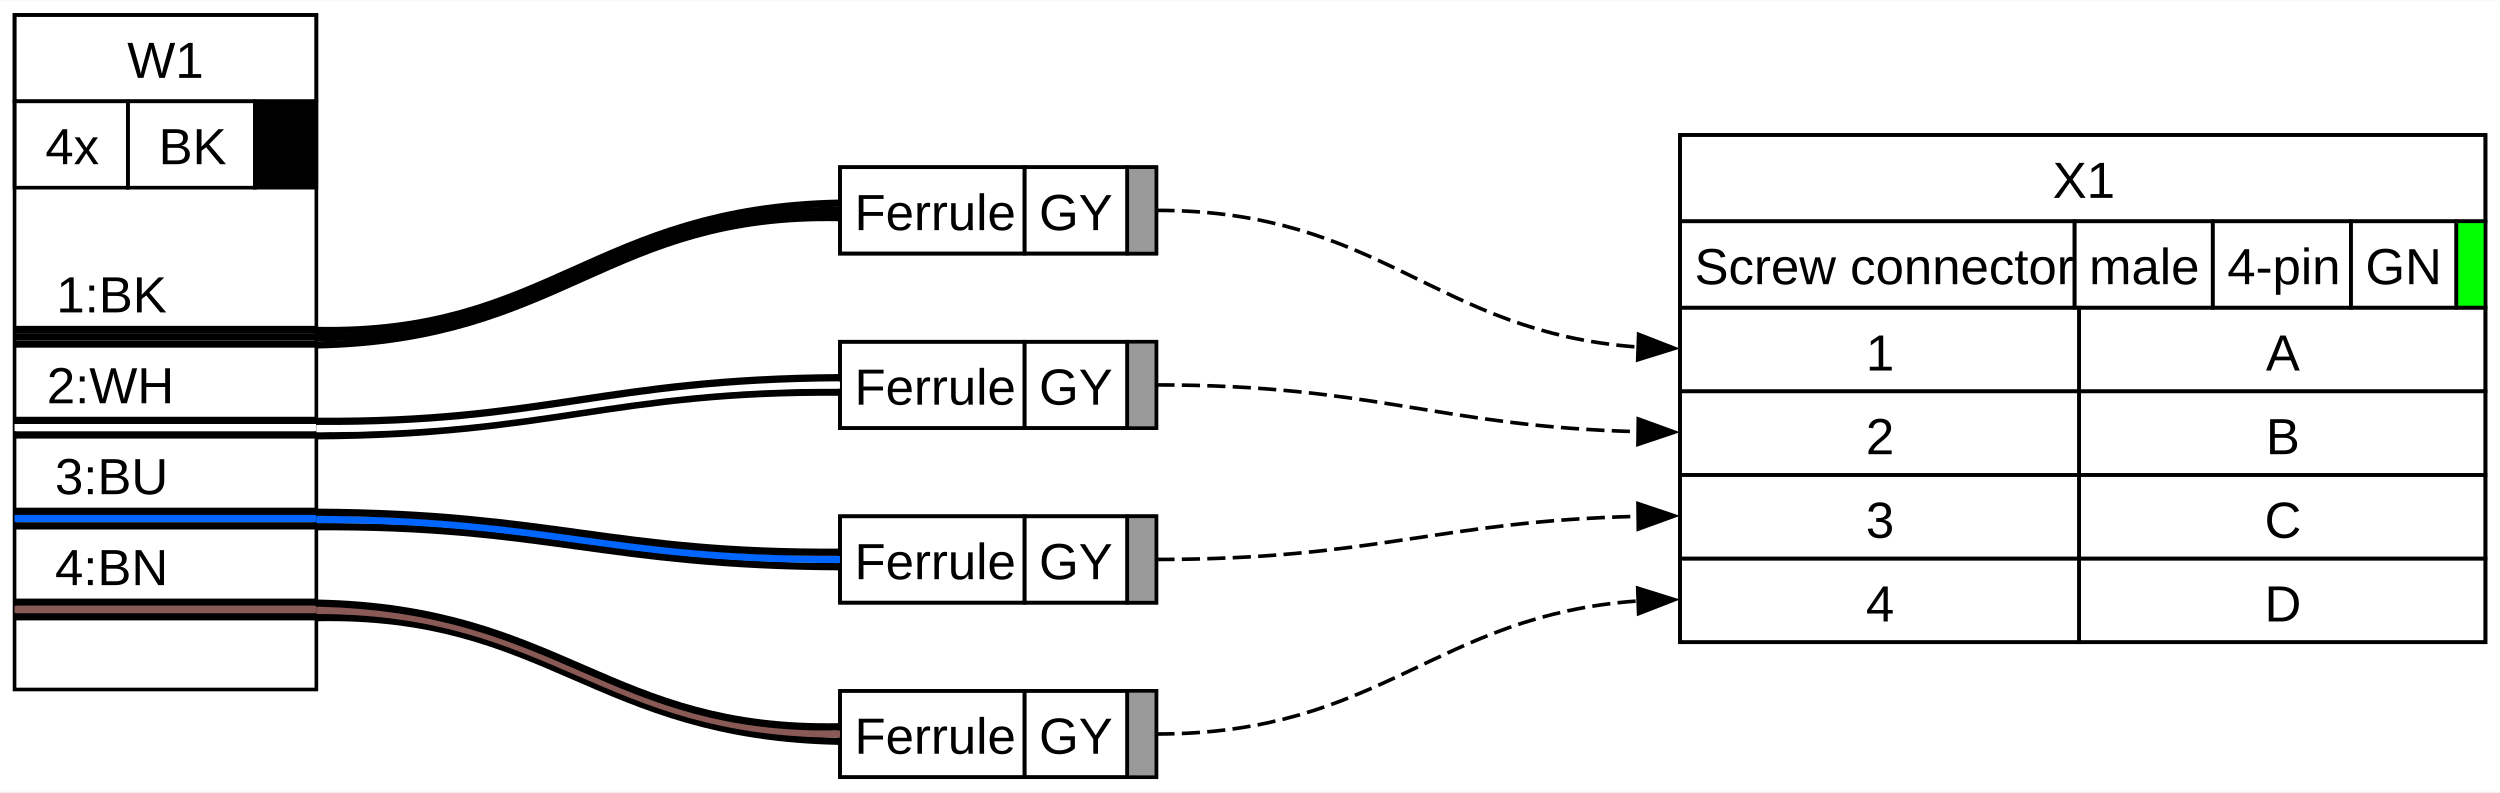
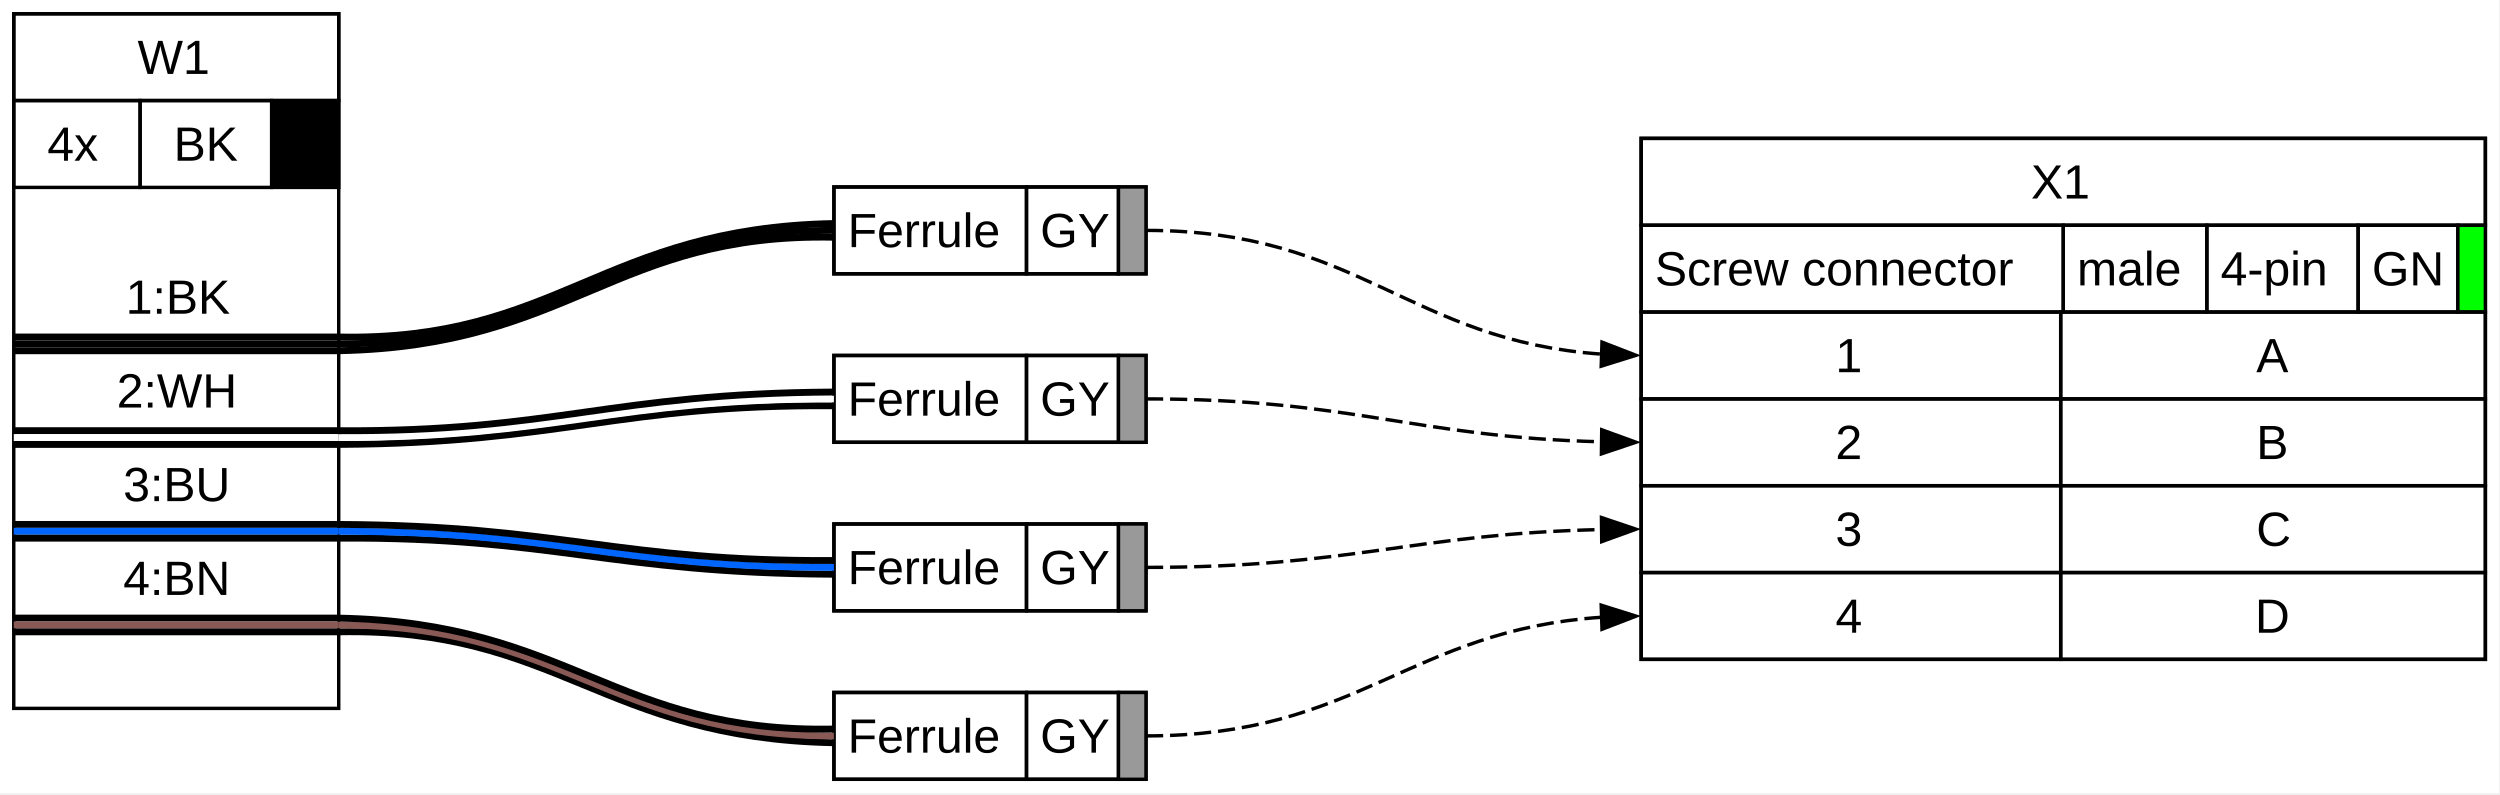
- <svg xmlns="http://www.w3.org/2000/svg" width="688pt" height="218pt" viewBox="0.00 0.00 687.50 217.62">
-   <g id="graph0" class="graph" transform="scale(1 1) rotate(0) translate(4 213.62)">
-     <polygon fill="#ffffff" stroke="none" points="-4,4 -4,-213.62 683.5,-213.62 683.5,4 -4,4" />
+ <svg xmlns="http://www.w3.org/2000/svg" width="727pt" height="231pt" viewBox="0.00 0.00 727.00 231.00">
+   <g id="graph0" class="graph" transform="scale(1 1) rotate(0) translate(4 226.62)">
+     <polygon fill="#ffffff" stroke="none" points="-4,4 -4,-226.62 722.75,-226.62 722.75,4 -4,4" />
    <g id="node1" class="node">
-       <polygon fill="#ffffff" stroke="black" points="314,-167.75 227,-167.75 227,-144 314,-144 314,-167.75" />
-       <polygon fill="none" stroke="black" points="227,-144 227,-167.75 277.75,-167.75 277.75,-144 227,-144" />
-       <text text-anchor="start" x="231" y="-150.45" font-family="arial" font-size="14.00">Ferrule</text>
-       <polygon fill="none" stroke="black" points="277.75,-144 277.75,-167.75 306,-167.75 306,-144 277.75,-144" />
-       <text text-anchor="start" x="281.75" y="-150.45" font-family="arial" font-size="14.00">GY</text>
-       <polygon fill="#999999" stroke="none" points="306,-144 306,-167.75 314,-167.75 314,-144 306,-144" />
-       <polygon fill="none" stroke="black" points="306,-144 306,-167.75 314,-167.75 314,-144 306,-144" />
+       <polygon fill="#ffffff" stroke="black" points="329.25,-172.25 238.5,-172.25 238.5,-147 329.25,-147 329.25,-172.25" />
+       <polygon fill="none" stroke="black" points="238.5,-147 238.5,-172.25 294.5,-172.25 294.5,-147 238.5,-147" />
+       <text xml:space="preserve" text-anchor="start" x="242.5" y="-154.75" font-family="arial" font-size="14.00">Ferrule</text>
+       <polygon fill="none" stroke="black" points="294.5,-147 294.5,-172.25 321.25,-172.25 321.25,-147 294.5,-147" />
+       <text xml:space="preserve" text-anchor="start" x="298.5" y="-154.75" font-family="arial" font-size="14.00">GY</text>
+       <polygon fill="#999999" stroke="none" points="321.25,-147 321.25,-172.25 329.25,-172.25 329.25,-147 321.25,-147" />
+       <polygon fill="none" stroke="black" points="321.25,-147 321.25,-172.25 329.25,-172.25 329.25,-147 321.25,-147" />
    </g>
    <g id="node5" class="node">
-       <polygon fill="#ffffff" stroke="black" points="679.5,-176.62 458,-176.62 458,-37.12 679.5,-37.12 679.5,-176.62" />
-       <polygon fill="none" stroke="black" points="458,-152.88 458,-176.62 679.5,-176.62 679.5,-152.88 458,-152.88" />
-       <text text-anchor="start" x="560.5" y="-159.32" font-family="arial" font-size="14.00">X1</text>
-       <polygon fill="none" stroke="black" points="458,-129.12 458,-152.88 566.5,-152.88 566.5,-129.12 458,-129.12" />
-       <text text-anchor="start" x="462" y="-135.57" font-family="arial" font-size="14.00">Screw connector</text>
-       <polygon fill="none" stroke="black" points="566.5,-129.12 566.5,-152.88 604.5,-152.88 604.5,-129.12 566.5,-129.12" />
-       <text text-anchor="start" x="570.5" y="-135.57" font-family="arial" font-size="14.00">male</text>
-       <polygon fill="none" stroke="black" points="604.5,-129.12 604.5,-152.88 642.5,-152.88 642.5,-129.12 604.5,-129.12" />
-       <text text-anchor="start" x="608.5" y="-135.57" font-family="arial" font-size="14.00">4-pin</text>
-       <polygon fill="none" stroke="black" points="642.5,-129.12 642.5,-152.88 671.5,-152.88 671.5,-129.12 642.5,-129.12" />
-       <text text-anchor="start" x="646.5" y="-135.57" font-family="arial" font-size="14.00">GN</text>
-       <polygon fill="#00ff00" stroke="none" points="671.5,-129.12 671.5,-152.88 679.5,-152.88 679.5,-129.12 671.5,-129.12" />
-       <polygon fill="none" stroke="black" points="671.5,-129.12 671.5,-152.88 679.5,-152.88 679.5,-129.12 671.5,-129.12" />
-       <polygon fill="none" stroke="black" points="458,-106.12 458,-129.12 567.75,-129.12 567.75,-106.12 458,-106.12" />
-       <text text-anchor="start" x="509.12" y="-111.83" font-family="arial" font-size="14.00">1</text>
-       <polygon fill="none" stroke="black" points="567.75,-106.12 567.75,-129.12 679.5,-129.12 679.5,-106.12 567.75,-106.12" />
-       <text text-anchor="start" x="619.12" y="-111.83" font-family="arial" font-size="14.00">A</text>
-       <polygon fill="none" stroke="black" points="458,-83.12 458,-106.12 567.75,-106.12 567.75,-83.12 458,-83.12" />
-       <text text-anchor="start" x="509.12" y="-88.83" font-family="arial" font-size="14.00">2</text>
-       <polygon fill="none" stroke="black" points="567.75,-83.12 567.75,-106.12 679.5,-106.12 679.5,-83.12 567.75,-83.12" />
-       <text text-anchor="start" x="619.12" y="-88.83" font-family="arial" font-size="14.00">B</text>
-       <polygon fill="none" stroke="black" points="458,-60.12 458,-83.12 567.75,-83.12 567.75,-60.12 458,-60.12" />
-       <text text-anchor="start" x="509.12" y="-65.83" font-family="arial" font-size="14.00">3</text>
-       <polygon fill="none" stroke="black" points="567.75,-60.12 567.75,-83.12 679.5,-83.12 679.5,-60.12 567.75,-60.12" />
-       <text text-anchor="start" x="618.75" y="-65.83" font-family="arial" font-size="14.00">C</text>
-       <polygon fill="none" stroke="black" points="458,-37.12 458,-60.12 567.75,-60.12 567.75,-37.12 458,-37.12" />
-       <text text-anchor="start" x="509.12" y="-42.83" font-family="arial" font-size="14.00">4</text>
-       <polygon fill="none" stroke="black" points="567.75,-37.12 567.75,-60.12 679.5,-60.12 679.5,-37.12 567.75,-37.12" />
-       <text text-anchor="start" x="618.75" y="-42.83" font-family="arial" font-size="14.00">D</text>
+       <polygon fill="#ffffff" stroke="black" points="718.75,-186.38 473.25,-186.38 473.25,-34.88 718.75,-34.88 718.75,-186.38" />
+       <polygon fill="none" stroke="black" points="473.25,-161.12 473.25,-186.38 718.75,-186.38 718.75,-161.12 473.25,-161.12" />
+       <text xml:space="preserve" text-anchor="start" x="586.62" y="-168.88" font-family="arial" font-size="14.00">X1</text>
+       <polygon fill="none" stroke="black" points="473.25,-135.88 473.25,-161.12 596,-161.12 596,-135.88 473.25,-135.88" />
+       <text xml:space="preserve" text-anchor="start" x="477.25" y="-143.62" font-family="arial" font-size="14.00">Screw connector</text>
+       <polygon fill="none" stroke="black" points="596,-135.88 596,-161.12 637.75,-161.12 637.75,-135.88 596,-135.88" />
+       <text xml:space="preserve" text-anchor="start" x="600" y="-143.62" font-family="arial" font-size="14.00">male</text>
+       <polygon fill="none" stroke="black" points="637.75,-135.88 637.75,-161.12 681.75,-161.12 681.75,-135.88 637.75,-135.88" />
+       <text xml:space="preserve" text-anchor="start" x="641.75" y="-143.62" font-family="arial" font-size="14.00">4-pin</text>
+       <polygon fill="none" stroke="black" points="681.75,-135.88 681.75,-161.12 710.75,-161.12 710.75,-135.88 681.75,-135.88" />
+       <text xml:space="preserve" text-anchor="start" x="685.75" y="-143.62" font-family="arial" font-size="14.00">GN</text>
+       <polygon fill="#00ff00" stroke="none" points="710.75,-135.88 710.75,-161.12 718.75,-161.12 718.75,-135.88 710.75,-135.88" />
+       <polygon fill="none" stroke="black" points="710.75,-135.88 710.75,-161.12 718.75,-161.12 718.75,-135.88 710.75,-135.88" />
+       <polygon fill="none" stroke="black" points="473.25,-110.62 473.25,-135.88 595.25,-135.88 595.25,-110.62 473.25,-110.62" />
+       <text xml:space="preserve" text-anchor="start" x="529.75" y="-118.38" font-family="arial" font-size="14.00">1</text>
+       <polygon fill="none" stroke="black" points="595.25,-110.62 595.25,-135.88 718.75,-135.88 718.75,-110.62 595.25,-110.62" />
+       <text xml:space="preserve" text-anchor="start" x="652.12" y="-118.38" font-family="arial" font-size="14.00">A</text>
+       <polygon fill="none" stroke="black" points="473.25,-85.38 473.25,-110.62 595.25,-110.62 595.25,-85.38 473.25,-85.38" />
+       <text xml:space="preserve" text-anchor="start" x="529.75" y="-93.12" font-family="arial" font-size="14.00">2</text>
+       <polygon fill="none" stroke="black" points="595.25,-85.38 595.25,-110.62 718.75,-110.62 718.75,-85.38 595.25,-85.38" />
+       <text xml:space="preserve" text-anchor="start" x="652.12" y="-93.12" font-family="arial" font-size="14.00">B</text>
+       <polygon fill="none" stroke="black" points="473.25,-60.12 473.25,-85.38 595.25,-85.38 595.25,-60.12 473.25,-60.12" />
+       <text xml:space="preserve" text-anchor="start" x="529.75" y="-67.88" font-family="arial" font-size="14.00">3</text>
+       <polygon fill="none" stroke="black" points="595.25,-60.12 595.25,-85.38 718.75,-85.38 718.75,-60.12 595.25,-60.12" />
+       <text xml:space="preserve" text-anchor="start" x="652.12" y="-67.88" font-family="arial" font-size="14.00">C</text>
+       <polygon fill="none" stroke="black" points="473.25,-34.88 473.25,-60.12 595.25,-60.12 595.25,-34.88 473.25,-34.88" />
+       <text xml:space="preserve" text-anchor="start" x="529.75" y="-42.62" font-family="arial" font-size="14.00">4</text>
+       <polygon fill="none" stroke="black" points="595.25,-34.88 595.25,-60.12 718.75,-60.12 718.75,-34.88 595.25,-34.88" />
+       <text xml:space="preserve" text-anchor="start" x="651.75" y="-42.62" font-family="arial" font-size="14.00">D</text>
    </g>
    <g id="edge5" class="edge">
-       <path fill="none" stroke="#000000" stroke-dasharray="5,2" d="M314,-155.88C376.18,-155.88 390.2,-122.34 446.55,-118.28" />
-       <polygon fill="#000000" stroke="#000000" points="446.62,-121.78 456.49,-117.93 446.37,-114.78 446.62,-121.78" />
+       <path fill="none" stroke="#000000" stroke-dasharray="5,2" d="M329.25,-159.62C391.26,-159.62 405.59,-127.52 461.83,-123.63" />
+       <polygon fill="#000000" stroke="#000000" points="461.86,-127.13 471.74,-123.3 461.63,-120.14 461.86,-127.13" />
    </g>
    <g id="node2" class="node">
-       <polygon fill="#ffffff" stroke="black" points="314,-119.75 227,-119.75 227,-96 314,-96 314,-119.75" />
-       <polygon fill="none" stroke="black" points="227,-96 227,-119.75 277.75,-119.75 277.75,-96 227,-96" />
-       <text text-anchor="start" x="231" y="-102.45" font-family="arial" font-size="14.00">Ferrule</text>
-       <polygon fill="none" stroke="black" points="277.75,-96 277.75,-119.75 306,-119.75 306,-96 277.75,-96" />
-       <text text-anchor="start" x="281.75" y="-102.45" font-family="arial" font-size="14.00">GY</text>
-       <polygon fill="#999999" stroke="none" points="306,-96 306,-119.75 314,-119.75 314,-96 306,-96" />
-       <polygon fill="none" stroke="black" points="306,-96 306,-119.75 314,-119.75 314,-96 306,-96" />
+       <polygon fill="#ffffff" stroke="black" points="329.25,-123.25 238.5,-123.25 238.5,-98 329.25,-98 329.25,-123.25" />
+       <polygon fill="none" stroke="black" points="238.5,-98 238.5,-123.25 294.5,-123.25 294.5,-98 238.5,-98" />
+       <text xml:space="preserve" text-anchor="start" x="242.5" y="-105.75" font-family="arial" font-size="14.00">Ferrule</text>
+       <polygon fill="none" stroke="black" points="294.5,-98 294.5,-123.25 321.25,-123.25 321.25,-98 294.5,-98" />
+       <text xml:space="preserve" text-anchor="start" x="298.5" y="-105.75" font-family="arial" font-size="14.00">GY</text>
+       <polygon fill="#999999" stroke="none" points="321.25,-98 321.25,-123.25 329.25,-123.25 329.25,-98 321.25,-98" />
+       <polygon fill="none" stroke="black" points="321.25,-98 321.25,-123.25 329.25,-123.25 329.25,-98 321.25,-98" />
    </g>
    <g id="edge6" class="edge">
-       <path fill="none" stroke="#000000" stroke-dasharray="5,2" d="M314,-107.88C374.24,-107.88 391.61,-96.45 446.5,-95.02" />
-       <polygon fill="#000000" stroke="#000000" points="446.53,-98.52 456.49,-94.89 446.44,-91.52 446.53,-98.52" />
+       <path fill="none" stroke="#000000" stroke-dasharray="5,2" d="M329.25,-110.62C389.48,-110.62 406.88,-99.53 461.75,-98.14" />
+       <polygon fill="#000000" stroke="#000000" points="461.78,-101.64 471.74,-98.02 461.69,-94.64 461.78,-101.64" />
    </g>
    <g id="node3" class="node">
-       <polygon fill="#ffffff" stroke="black" points="314,-71.75 227,-71.75 227,-48 314,-48 314,-71.75" />
-       <polygon fill="none" stroke="black" points="227,-48 227,-71.75 277.75,-71.75 277.75,-48 227,-48" />
-       <text text-anchor="start" x="231" y="-54.45" font-family="arial" font-size="14.00">Ferrule</text>
-       <polygon fill="none" stroke="black" points="277.75,-48 277.75,-71.75 306,-71.75 306,-48 277.75,-48" />
-       <text text-anchor="start" x="281.75" y="-54.45" font-family="arial" font-size="14.00">GY</text>
-       <polygon fill="#999999" stroke="none" points="306,-48 306,-71.75 314,-71.75 314,-48 306,-48" />
-       <polygon fill="none" stroke="black" points="306,-48 306,-71.75 314,-71.75 314,-48 306,-48" />
+       <polygon fill="#ffffff" stroke="black" points="329.25,-74.25 238.5,-74.25 238.5,-49 329.25,-49 329.25,-74.25" />
+       <polygon fill="none" stroke="black" points="238.5,-49 238.5,-74.25 294.5,-74.25 294.5,-49 238.5,-49" />
+       <text xml:space="preserve" text-anchor="start" x="242.5" y="-56.75" font-family="arial" font-size="14.00">Ferrule</text>
+       <polygon fill="none" stroke="black" points="294.5,-49 294.5,-74.25 321.25,-74.25 321.25,-49 294.5,-49" />
+       <text xml:space="preserve" text-anchor="start" x="298.5" y="-56.75" font-family="arial" font-size="14.00">GY</text>
+       <polygon fill="#999999" stroke="none" points="321.25,-49 321.25,-74.25 329.25,-74.25 329.25,-49 321.25,-49" />
+       <polygon fill="none" stroke="black" points="321.25,-49 321.25,-74.25 329.25,-74.25 329.25,-49 321.25,-49" />
    </g>
    <g id="edge7" class="edge">
-       <path fill="none" stroke="#000000" stroke-dasharray="5,2" d="M314,-59.88C374.21,-59.88 391.64,-70.42 446.5,-71.74" />
-       <polygon fill="#000000" stroke="#000000" points="446.45,-75.24 456.49,-71.86 446.53,-68.24 446.45,-75.24" />
+       <path fill="none" stroke="#000000" stroke-dasharray="5,2" d="M329.25,-61.62C389.43,-61.62 406.92,-71.4 461.76,-72.63" />
+       <polygon fill="#000000" stroke="#000000" points="461.7,-76.12 471.74,-72.73 461.78,-69.12 461.7,-76.12" />
    </g>
    <g id="node4" class="node">
-       <polygon fill="#ffffff" stroke="black" points="314,-23.75 227,-23.75 227,0 314,0 314,-23.75" />
-       <polygon fill="none" stroke="black" points="227,0 227,-23.75 277.75,-23.75 277.75,0 227,0" />
-       <text text-anchor="start" x="231" y="-6.45" font-family="arial" font-size="14.00">Ferrule</text>
-       <polygon fill="none" stroke="black" points="277.75,0 277.75,-23.75 306,-23.75 306,0 277.75,0" />
-       <text text-anchor="start" x="281.75" y="-6.45" font-family="arial" font-size="14.00">GY</text>
-       <polygon fill="#999999" stroke="none" points="306,0 306,-23.75 314,-23.75 314,0 306,0" />
-       <polygon fill="none" stroke="black" points="306,0 306,-23.75 314,-23.75 314,0 306,0" />
+       <polygon fill="#ffffff" stroke="black" points="329.25,-25.25 238.5,-25.25 238.5,0 329.25,0 329.25,-25.25" />
+       <polygon fill="none" stroke="black" points="238.5,0 238.5,-25.25 294.5,-25.25 294.5,0 238.5,0" />
+       <text xml:space="preserve" text-anchor="start" x="242.5" y="-7.75" font-family="arial" font-size="14.00">Ferrule</text>
+       <polygon fill="none" stroke="black" points="294.5,0 294.5,-25.25 321.25,-25.25 321.25,0 294.5,0" />
+       <text xml:space="preserve" text-anchor="start" x="298.5" y="-7.75" font-family="arial" font-size="14.00">GY</text>
+       <polygon fill="#999999" stroke="none" points="321.25,0 321.25,-25.25 329.25,-25.25 329.25,0 321.25,0" />
+       <polygon fill="none" stroke="black" points="321.25,0 321.25,-25.25 329.25,-25.25 329.25,0 321.25,0" />
    </g>
    <g id="edge8" class="edge">
-       <path fill="none" stroke="#000000" stroke-dasharray="5,2" d="M314,-11.88C376.08,-11.88 390.29,-44.53 446.57,-48.48" />
-       <polygon fill="#000000" stroke="#000000" points="446.37,-51.98 456.49,-48.82 446.61,-44.98 446.37,-51.98" />
+       <path fill="none" stroke="#000000" stroke-dasharray="5,2" d="M329.25,-12.62C391.11,-12.63 405.71,-43.4 461.85,-47.13" />
+       <polygon fill="#000000" stroke="#000000" points="461.63,-50.63 471.74,-47.45 461.86,-43.63 461.63,-50.63" />
    </g>
    <g id="node6" class="node">
-       <polygon fill="#ffffff" stroke="black" points="83,-209.62 0,-209.62 0,-24.12 83,-24.12 83,-209.62" />
-       <polygon fill="none" stroke="black" points="0,-185.88 0,-209.62 83,-209.62 83,-185.88 0,-185.88" />
-       <text text-anchor="start" x="31" y="-192.32" font-family="arial" font-size="14.00">W1</text>
-       <polygon fill="none" stroke="black" points="0,-162.12 0,-185.88 31.17,-185.88 31.17,-162.12 0,-162.12" />
-       <text text-anchor="start" x="8.46" y="-168.57" font-family="arial" font-size="14.00">4x</text>
-       <polygon fill="none" stroke="black" points="31.17,-162.12 31.17,-185.88 66.08,-185.88 66.08,-162.12 31.17,-162.12" />
-       <text text-anchor="start" x="39.62" y="-168.57" font-family="arial" font-size="14.00">BK</text>
-       <polygon fill="#000000" stroke="none" points="66.08,-162.12 66.08,-185.88 83,-185.88 83,-162.12 66.08,-162.12" />
-       <polygon fill="none" stroke="black" points="66.08,-162.12 66.08,-185.88 83,-185.88 83,-162.12 66.08,-162.12" />
-       <text text-anchor="start" x="1.62" y="-146.82" font-family="arial" font-size="14.00"> </text>
-       <text text-anchor="start" x="11.5" y="-127.83" font-family="arial" font-size="14.00">     1:BK    </text>
-       <polygon fill="#000000" stroke="none" points="0,-122.12 0,-124.12 83,-124.12 83,-122.12 0,-122.12" />
-       <polygon fill="#000000" stroke="none" points="0,-120.12 0,-122.12 83,-122.12 83,-120.12 0,-120.12" />
-       <polygon fill="#000000" stroke="none" points="0,-118.12 0,-120.12 83,-120.12 83,-118.12 0,-118.12" />
-       <text text-anchor="start" x="8.88" y="-102.83" font-family="arial" font-size="14.00">     2:WH    </text>
-       <polygon fill="#000000" stroke="none" points="0,-97.12 0,-99.12 83,-99.12 83,-97.12 0,-97.12" />
-       <polygon fill="#ffffff" stroke="none" points="0,-95.12 0,-97.12 83,-97.12 83,-95.12 0,-95.12" />
-       <polygon fill="#000000" stroke="none" points="0,-93.12 0,-95.12 83,-95.12 83,-93.12 0,-93.12" />
-       <text text-anchor="start" x="11.12" y="-77.83" font-family="arial" font-size="14.00">     3:BU    </text>
-       <polygon fill="#000000" stroke="none" points="0,-72.12 0,-74.12 83,-74.12 83,-72.12 0,-72.12" />
-       <polygon fill="#0066ff" stroke="none" points="0,-70.12 0,-72.12 83,-72.12 83,-70.12 0,-70.12" />
-       <polygon fill="#000000" stroke="none" points="0,-68.12 0,-70.12 83,-70.12 83,-68.12 0,-68.12" />
-       <text text-anchor="start" x="11.12" y="-52.83" font-family="arial" font-size="14.00">     4:BN    </text>
-       <polygon fill="#000000" stroke="none" points="0,-47.12 0,-49.12 83,-49.12 83,-47.12 0,-47.12" />
-       <polygon fill="#895956" stroke="none" points="0,-45.12 0,-47.12 83,-47.12 83,-45.12 0,-45.12" />
-       <polygon fill="#000000" stroke="none" points="0,-43.12 0,-45.12 83,-45.12 83,-43.12 0,-43.12" />
-       <text text-anchor="start" x="1.62" y="-27.82" font-family="arial" font-size="14.00"> </text>
+       <polygon fill="#ffffff" stroke="black" points="94.5,-222.62 0,-222.62 0,-20.62 94.5,-20.62 94.5,-222.62" />
+       <polygon fill="none" stroke="black" points="0,-197.38 0,-222.62 94.5,-222.62 94.5,-197.38 0,-197.38" />
+       <text xml:space="preserve" text-anchor="start" x="36" y="-205.12" font-family="arial" font-size="14.00">W1</text>
+       <polygon fill="none" stroke="black" points="0,-172.12 0,-197.38 36.75,-197.38 36.75,-172.12 0,-172.12" />
+       <text xml:space="preserve" text-anchor="start" x="9.75" y="-179.88" font-family="arial" font-size="14.00">4x</text>
+       <polygon fill="none" stroke="black" points="36.75,-172.12 36.75,-197.38 75,-197.38 75,-172.12 36.75,-172.12" />
+       <text xml:space="preserve" text-anchor="start" x="46.5" y="-179.88" font-family="arial" font-size="14.00">BK</text>
+       <polygon fill="#000000" stroke="none" points="75,-172.12 75,-197.38 94.5,-197.38 94.5,-172.12 75,-172.12" />
+       <polygon fill="none" stroke="black" points="75,-172.12 75,-197.38 94.5,-197.38 94.5,-172.12 75,-172.12" />
+       <text xml:space="preserve" text-anchor="start" x="2" y="-156.62" font-family="arial" font-size="14.00"> </text>
+       <text xml:space="preserve" text-anchor="start" x="13.12" y="-135.38" font-family="arial" font-size="14.00">     1:BK    </text>
+       <polygon fill="#000000" stroke="none" points="0,-127.62 0,-129.62 94.5,-129.62 94.5,-127.62 0,-127.62" />
+       <polygon fill="#000000" stroke="none" points="0,-125.62 0,-127.62 94.5,-127.62 94.5,-125.62 0,-125.62" />
+       <polygon fill="#000000" stroke="none" points="0,-123.62 0,-125.62 94.5,-125.62 94.5,-123.62 0,-123.62" />
+       <text xml:space="preserve" text-anchor="start" x="10.5" y="-108.12" font-family="arial" font-size="14.00">     2:WH    </text>
+       <polygon fill="#000000" stroke="none" points="0,-100.38 0,-102.38 94.5,-102.38 94.5,-100.38 0,-100.38" />
+       <polygon fill="#ffffff" stroke="none" points="0,-98.38 0,-100.38 94.5,-100.38 94.5,-98.38 0,-98.38" />
+       <polygon fill="#000000" stroke="none" points="0,-96.38 0,-98.38 94.5,-98.38 94.5,-96.38 0,-96.38" />
+       <text xml:space="preserve" text-anchor="start" x="12.38" y="-80.88" font-family="arial" font-size="14.00">     3:BU    </text>
+       <polygon fill="#000000" stroke="none" points="0,-73.12 0,-75.12 94.5,-75.12 94.5,-73.12 0,-73.12" />
+       <polygon fill="#0066ff" stroke="none" points="0,-71.12 0,-73.12 94.5,-73.12 94.5,-71.12 0,-71.12" />
+       <polygon fill="#000000" stroke="none" points="0,-69.12 0,-71.12 94.5,-71.12 94.5,-69.12 0,-69.12" />
+       <text xml:space="preserve" text-anchor="start" x="12.38" y="-53.62" font-family="arial" font-size="14.00">     4:BN    </text>
+       <polygon fill="#000000" stroke="none" points="0,-45.88 0,-47.88 94.5,-47.88 94.5,-45.88 0,-45.88" />
+       <polygon fill="#895956" stroke="none" points="0,-43.88 0,-45.88 94.5,-45.88 94.5,-43.88 0,-43.88" />
+       <polygon fill="#000000" stroke="none" points="0,-41.88 0,-43.88 94.5,-43.88 94.5,-41.88 0,-41.88" />
+       <text xml:space="preserve" text-anchor="start" x="2" y="-26.38" font-family="arial" font-size="14.00"> </text>
    </g>
    <g id="edge1" class="edge">
-       <path fill="none" stroke="#000000" stroke-width="2" d="M83,-118.88C150.75,-120.21 163.02,-155.21 227,-153.88" />
-       <path fill="none" stroke="#000000" stroke-width="2" d="M83,-120.88C148.86,-120.88 161.14,-155.88 227,-155.88" />
-       <path fill="none" stroke="#000000" stroke-width="2" d="M83,-122.87C146.98,-121.54 159.25,-156.54 227,-157.87" />
+       <path fill="none" stroke="#000000" stroke-width="2" d="M94.5,-124.63C162.03,-125.91 174.71,-158.91 238.5,-157.63" />
+       <path fill="none" stroke="#000000" stroke-width="2" d="M94.5,-126.62C160.16,-126.62 172.84,-159.62 238.5,-159.63" />
+       <path fill="none" stroke="#000000" stroke-width="2" d="M94.5,-128.62C158.29,-127.34 170.97,-160.34 238.5,-161.62" />
    </g>
    <g id="edge2" class="edge">
-       <path fill="none" stroke="#000000" stroke-width="2" d="M83,-93.88C148.44,-94.29 164,-106.29 227,-105.88" />
-       <path fill="none" stroke="#ffffff" stroke-width="2" d="M83,-95.87C147.22,-95.87 162.78,-107.87 227,-107.87" />
-       <path fill="none" stroke="#000000" stroke-width="2" d="M83,-97.87C146,-97.46 161.56,-109.46 227,-109.87" />
+       <path fill="none" stroke="#000000" stroke-width="2" d="M94.5,-97.38C159.86,-97.75 175.47,-109 238.5,-108.63" />
+       <path fill="none" stroke="#ffffff" stroke-width="2" d="M94.5,-99.37C158.7,-99.38 174.3,-110.62 238.5,-110.62" />
+       <path fill="none" stroke="#000000" stroke-width="2" d="M94.5,-101.37C157.53,-101 173.14,-112.25 238.5,-112.62" />
    </g>
    <g id="edge3" class="edge">
-       <path fill="none" stroke="#000000" stroke-width="2" d="M83,-68.88C146.04,-69.24 161.66,-58.24 227,-57.88" />
-       <path fill="none" stroke="#0066ff" stroke-width="2" d="M83,-70.88C147.19,-70.87 162.81,-59.88 227,-59.88" />
-       <path fill="none" stroke="#000000" stroke-width="2" d="M83,-72.87C148.34,-72.51 163.96,-61.51 227,-61.87" />
+       <path fill="none" stroke="#000000" stroke-width="2" d="M94.5,-70.13C157.56,-70.46 173.22,-59.96 238.5,-59.63" />
+       <path fill="none" stroke="#0066ff" stroke-width="2" d="M94.5,-72.12C158.67,-72.12 174.33,-61.62 238.5,-61.62" />
+       <path fill="none" stroke="#000000" stroke-width="2" d="M94.5,-74.12C159.78,-73.79 175.44,-63.29 238.5,-63.62" />
    </g>
    <g id="edge4" class="edge">
-       <path fill="none" stroke="#000000" stroke-width="2" d="M83,-43.88C146.88,-45.19 159.36,-11.19 227,-9.88" />
-       <path fill="none" stroke="#895956" stroke-width="2" d="M83,-45.88C148.76,-45.88 161.24,-11.88 227,-11.88" />
-       <path fill="none" stroke="#000000" stroke-width="2" d="M83,-47.87C150.64,-46.56 163.12,-12.56 227,-13.87" />
+       <path fill="none" stroke="#000000" stroke-width="2" d="M94.5,-42.88C158.23,-44.14 171.06,-11.89 238.5,-10.63" />
+       <path fill="none" stroke="#895956" stroke-width="2" d="M94.5,-44.88C160.09,-44.88 172.91,-12.63 238.5,-12.62" />
+       <path fill="none" stroke="#000000" stroke-width="2" d="M94.5,-46.87C161.94,-45.61 174.77,-13.36 238.5,-14.62" />
    </g>
  </g>
</svg>
